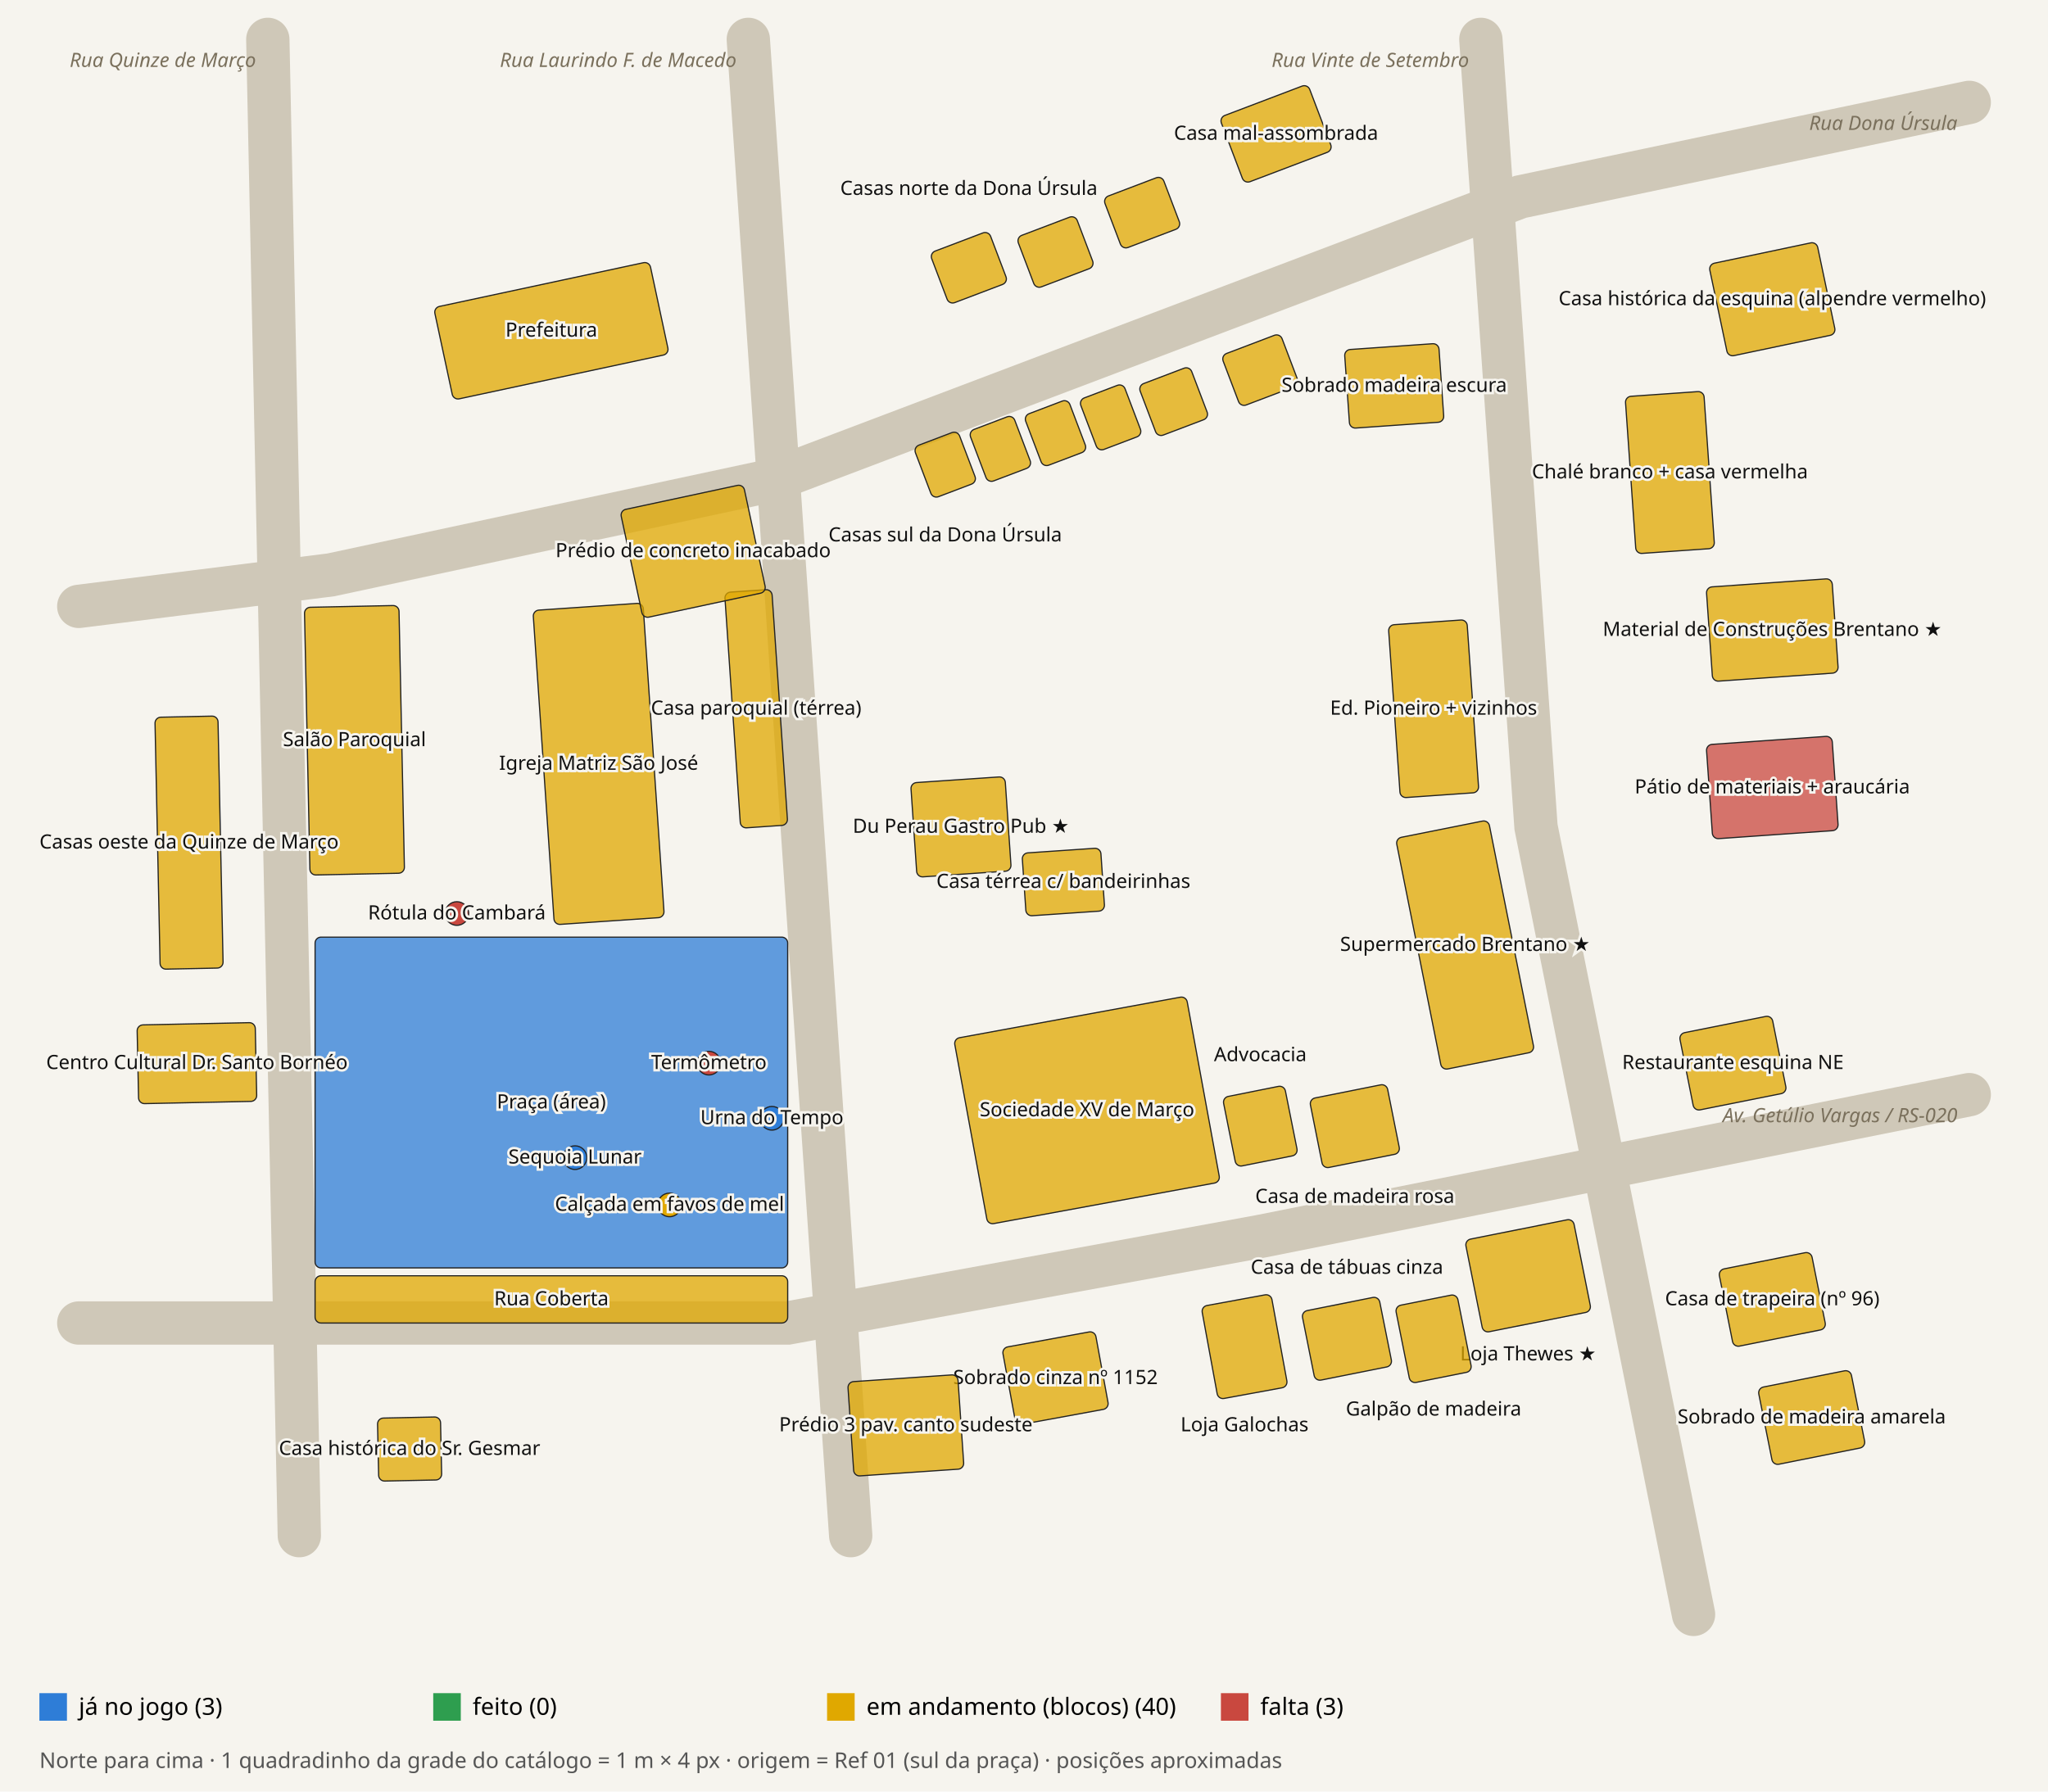
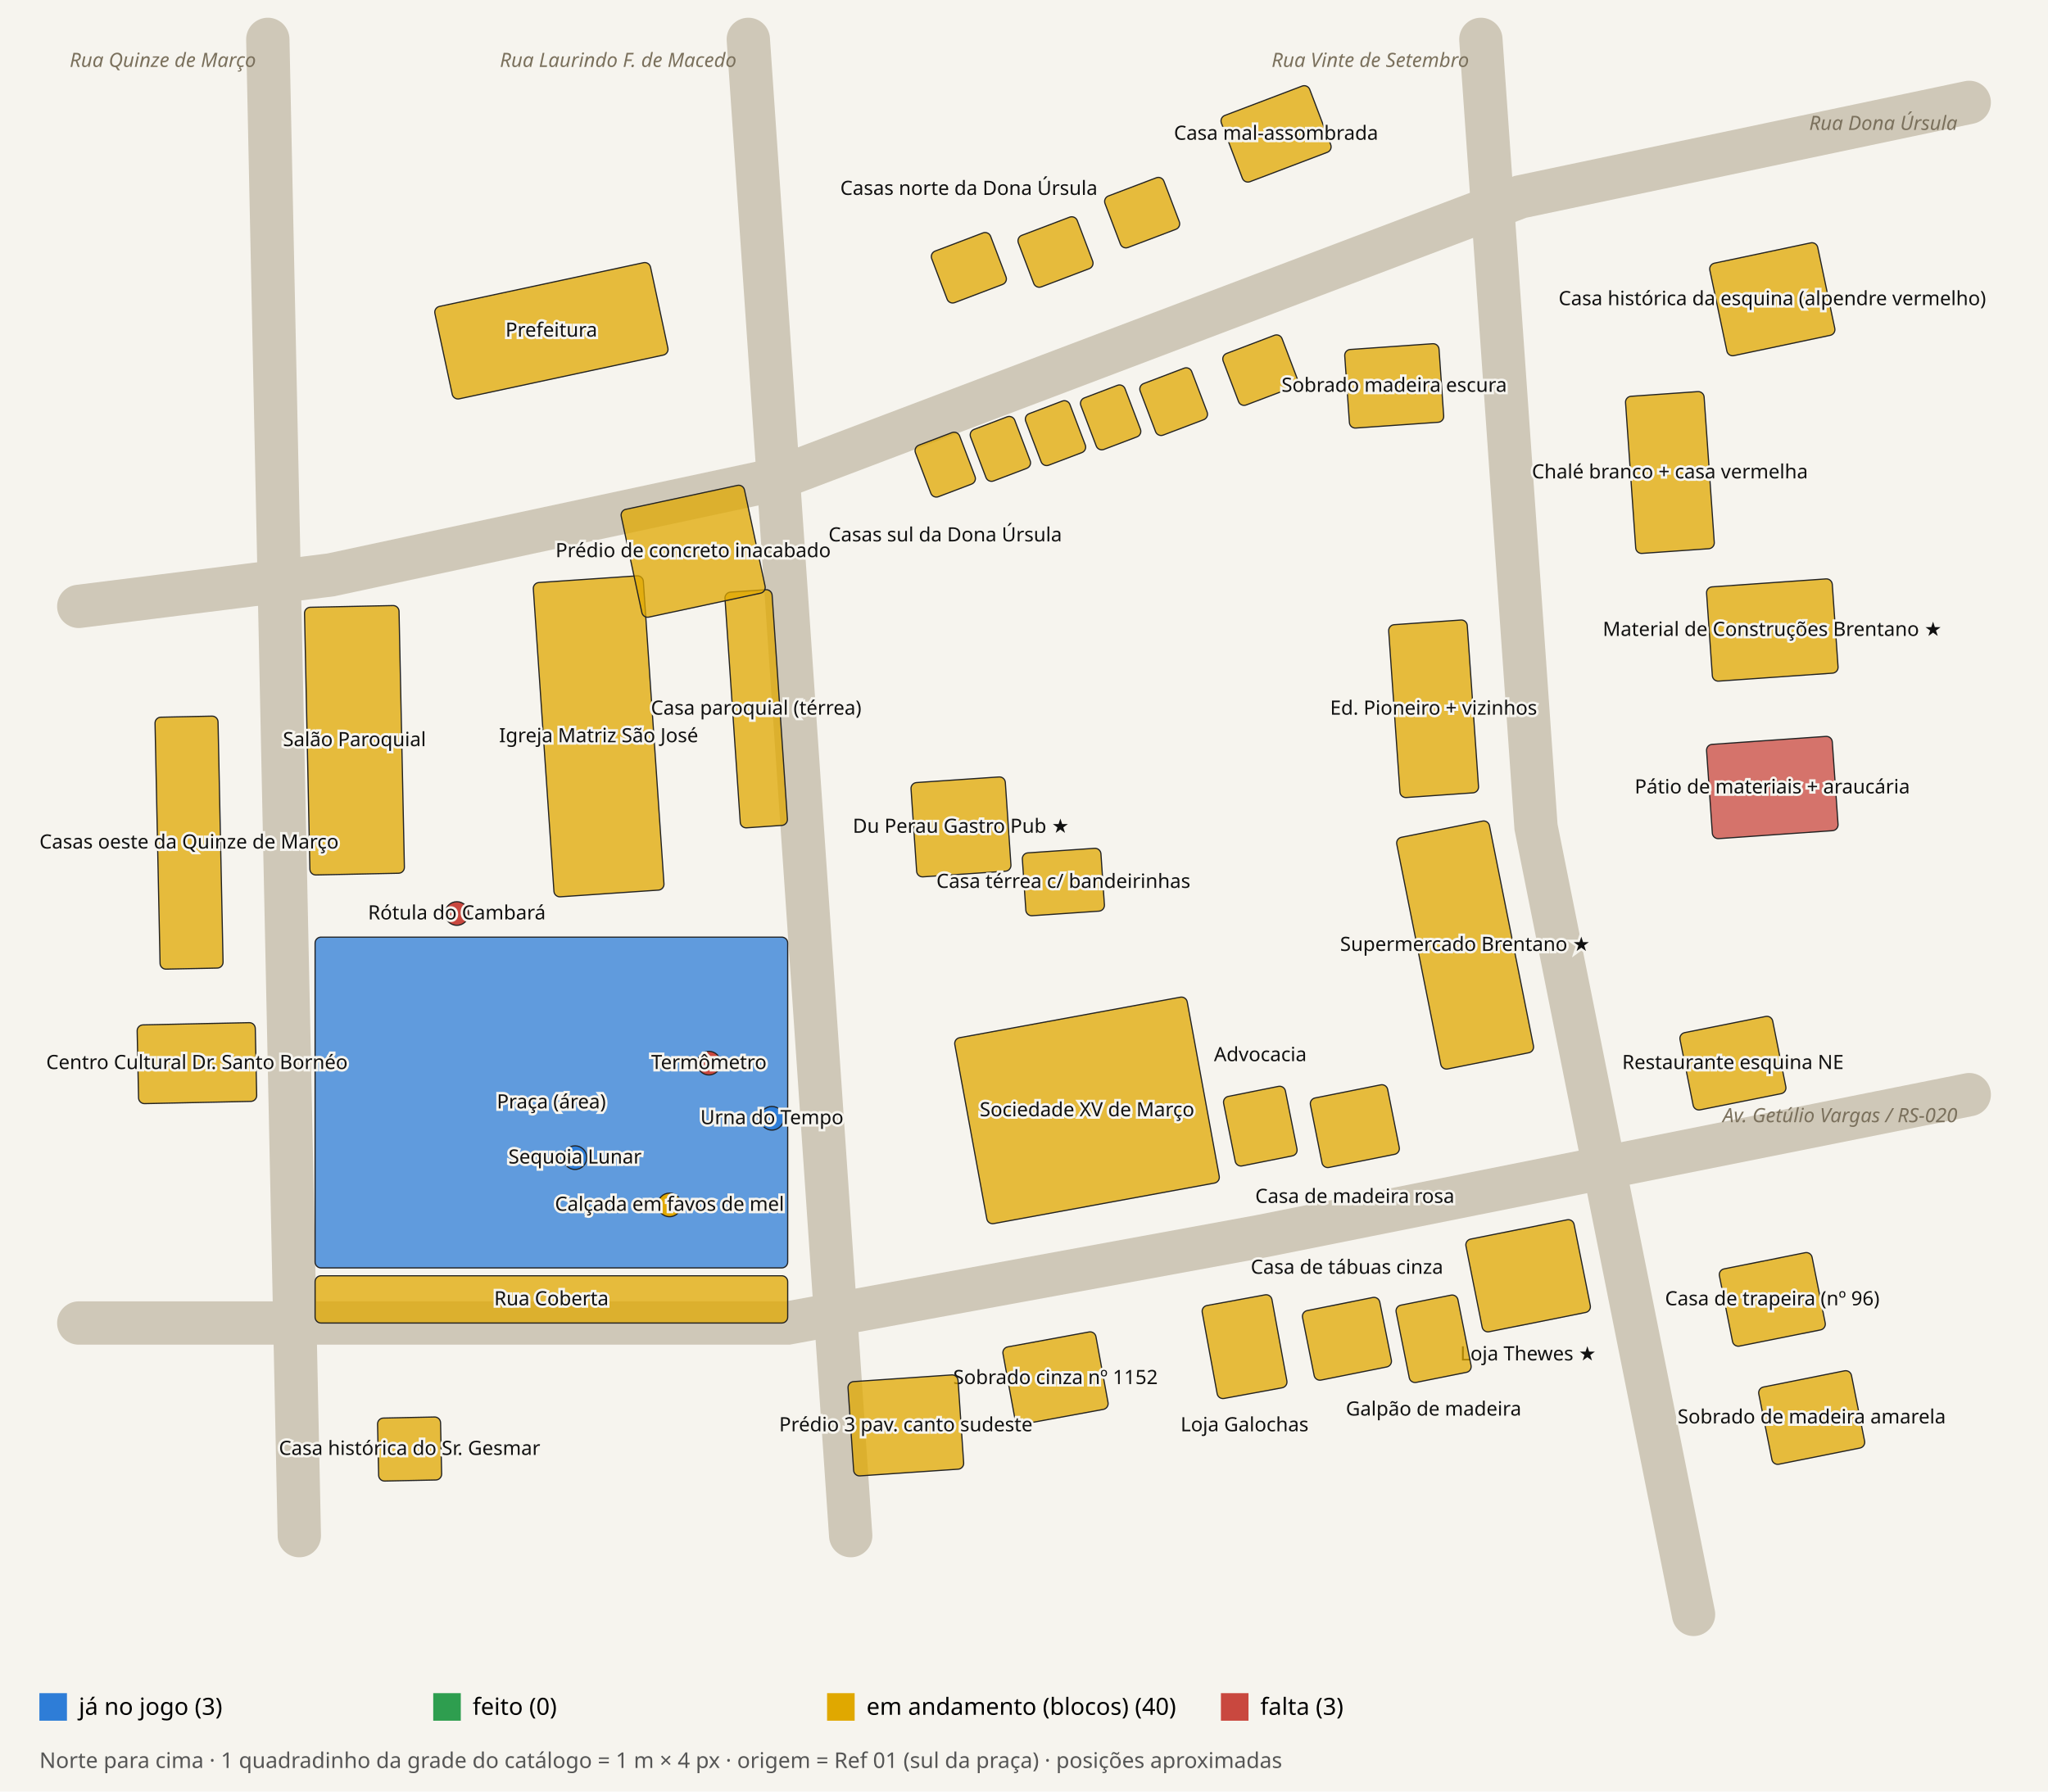
<svg xmlns="http://www.w3.org/2000/svg" width="1040" height="910" font-family="sans-serif" font-size="10">
  <rect width="100%" height="100%" fill="#f6f4ee" />
  <polyline points="40,672 400,672 640,628 1000,556" fill="none" stroke="#cfc8b8" stroke-width="22" stroke-linecap="round" />
  <text x="994" y="570" fill="#7a705c" text-anchor="end" font-style="italic">Av. Getúlio Vargas / RS-020</text>
  <polyline points="40,308 168,292 392,244 772,100 1000,52" fill="none" stroke="#cfc8b8" stroke-width="22" stroke-linecap="round" />
  <text x="994" y="66" fill="#7a705c" text-anchor="end" font-style="italic">Rua Dona Úrsula</text>
  <polyline points="152,780 136,20" fill="none" stroke="#cfc8b8" stroke-width="22" stroke-linecap="round" />
  <text x="130" y="34" fill="#7a705c" text-anchor="end" font-style="italic">Rua Quinze de Março</text>
  <polyline points="432,780 380,20" fill="none" stroke="#cfc8b8" stroke-width="22" stroke-linecap="round" />
  <text x="374" y="34" fill="#7a705c" text-anchor="end" font-style="italic">Rua Laurindo F. de Macedo</text>
  <polyline points="860,820 780,420 752,20" fill="none" stroke="#cfc8b8" stroke-width="22" stroke-linecap="round" />
  <text x="746" y="34" fill="#7a705c" text-anchor="end" font-style="italic">Rua Vinte de Setembro</text>
  <rect transform="rotate(0.0 280.0 560.0)" x="160" y="476" width="240" height="168" rx="3" fill="#2e7dd7" fill-opacity=".75" stroke="#222" stroke-width=".6" />
  <text x="280" y="563" text-anchor="middle" fill="#111" stroke="#f6f4ee" stroke-width="2.5" paint-order="stroke">Praça (área)</text>
  <circle cx="292" cy="588" r="6" fill="#2e7dd7" stroke="#222" stroke-width=".6" />
  <text x="292" y="591" text-anchor="middle" fill="#111" stroke="#f6f4ee" stroke-width="2.5" paint-order="stroke">Sequoia Lunar</text>
  <circle cx="392" cy="568" r="6" fill="#2e7dd7" stroke="#222" stroke-width=".6" />
  <text x="392" y="571" text-anchor="middle" fill="#111" stroke="#f6f4ee" stroke-width="2.5" paint-order="stroke">Urna do Tempo</text>
  <circle cx="340" cy="612" r="6" fill="#e0a800" stroke="#222" stroke-width=".6" />
  <text x="340" y="615" text-anchor="middle" fill="#111" stroke="#f6f4ee" stroke-width="2.5" paint-order="stroke">Calçada em favos de mel</text>
  <circle cx="360" cy="540" r="6" fill="#c9483f" stroke="#222" stroke-width=".6" />
  <text x="360" y="543" text-anchor="middle" fill="#111" stroke="#f6f4ee" stroke-width="2.5" paint-order="stroke">Termômetro</text>
  <rect transform="rotate(0.0 280.0 660.0)" x="160" y="648" width="240" height="24" rx="3" fill="#e0a800" fill-opacity=".75" stroke="#222" stroke-width=".6" />
  <text x="280" y="663" text-anchor="middle" fill="#111" stroke="#f6f4ee" stroke-width="2.5" paint-order="stroke">Rua Coberta</text>
-   <rect transform="rotate(-3.9 304.0 388.0)" x="276" y="308" width="56" height="160" rx="3" fill="#e0a800" fill-opacity=".75" stroke="#222" stroke-width=".6" />
-   <text x="304" y="391" text-anchor="middle" fill="#111" stroke="#f6f4ee" stroke-width="2.5" paint-order="stroke">Igreja Matriz São José</text>
+   <rect transform="rotate(-3.9 304.0 374.0)" x="276" y="294" width="56" height="160" rx="3" fill="#e0a800" fill-opacity=".75" stroke="#222" stroke-width=".6" />
+   <text x="304" y="377" text-anchor="middle" fill="#111" stroke="#f6f4ee" stroke-width="2.5" paint-order="stroke">Igreja Matriz São José</text>
  <circle cx="232" cy="464" r="6" fill="#c9483f" stroke="#222" stroke-width=".6" />
  <text x="232" y="467" text-anchor="middle" fill="#111" stroke="#f6f4ee" stroke-width="2.5" paint-order="stroke">Rótula do Cambará</text>
  <rect transform="rotate(-3.9 384.0 360.0)" x="372" y="300" width="24" height="120" rx="3" fill="#e0a800" fill-opacity=".75" stroke="#222" stroke-width=".6" />
  <text x="384" y="363" text-anchor="middle" fill="#111" stroke="#f6f4ee" stroke-width="2.5" paint-order="stroke">Casa paroquial (térrea)</text>
  <rect transform="rotate(-12.1 352.0 280.0)" x="320" y="252" width="64" height="56" rx="3" fill="#e0a800" fill-opacity=".75" stroke="#222" stroke-width=".6" />
  <text x="352" y="283" text-anchor="middle" fill="#111" stroke="#f6f4ee" stroke-width="2.5" paint-order="stroke">Prédio de concreto inacabado</text>
  <rect transform="rotate(-1.2 180.0 376.0)" x="156" y="308" width="48" height="136" rx="3" fill="#e0a800" fill-opacity=".75" stroke="#222" stroke-width=".6" />
  <text x="180" y="379" text-anchor="middle" fill="#111" stroke="#f6f4ee" stroke-width="2.5" paint-order="stroke">Salão Paroquial</text>
  <rect transform="rotate(-12.1 280.0 168.0)" x="224" y="144" width="112" height="48" rx="3" fill="#e0a800" fill-opacity=".75" stroke="#222" stroke-width=".6" />
  <text x="280" y="171" text-anchor="middle" fill="#111" stroke="#f6f4ee" stroke-width="2.5" paint-order="stroke">Prefeitura</text>
  <rect transform="rotate(-1.2 100.0 540.0)" x="70" y="520" width="60" height="40" rx="3" fill="#e0a800" fill-opacity=".75" stroke="#222" stroke-width=".6" />
  <text x="100" y="543" text-anchor="middle" fill="#111" stroke="#f6f4ee" stroke-width="2.5" paint-order="stroke">Centro Cultural Dr. Santo Bornéo</text>
  <rect transform="rotate(-1.2 96.0 428.0)" x="80" y="364" width="32" height="128" rx="3" fill="#e0a800" fill-opacity=".75" stroke="#222" stroke-width=".6" />
  <text x="96" y="431" text-anchor="middle" fill="#111" stroke="#f6f4ee" stroke-width="2.5" paint-order="stroke">Casas oeste da Quinze de Março</text>
  <rect transform="rotate(-1.2 208.0 736.0)" x="192" y="720" width="32" height="32" rx="3" fill="#e0a800" fill-opacity=".75" stroke="#222" stroke-width=".6" />
  <text x="208" y="739" text-anchor="middle" fill="#111" stroke="#f6f4ee" stroke-width="2.5" paint-order="stroke">Casa histórica do Sr. Gesmar</text>
  <rect transform="rotate(-10.4 552.0 564.0)" x="492" y="516" width="120" height="96" rx="3" fill="#e0a800" fill-opacity=".75" stroke="#222" stroke-width=".6" />
  <text x="552" y="567" text-anchor="middle" fill="#111" stroke="#f6f4ee" stroke-width="2.5" paint-order="stroke">Sociedade XV de Março</text>
  <rect transform="rotate(-3.9 488.0 420.0)" x="464" y="396" width="48" height="48" rx="3" fill="#e0a800" fill-opacity=".75" stroke="#222" stroke-width=".6" />
  <text x="488" y="423" text-anchor="middle" fill="#111" stroke="#f6f4ee" stroke-width="2.5" paint-order="stroke">Du Perau Gastro Pub ★</text>
  <rect transform="rotate(-3.9 540.0 448.0)" x="520" y="432" width="40" height="32" rx="3" fill="#e0a800" fill-opacity=".75" stroke="#222" stroke-width=".6" />
  <text x="540" y="451" text-anchor="middle" fill="#111" stroke="#f6f4ee" stroke-width="2.5" paint-order="stroke">Casa térrea c/ bandeirinhas</text>
  <rect transform="rotate(-10.4 536.0 700.0)" x="512" y="680" width="48" height="40" rx="3" fill="#e0a800" fill-opacity=".75" stroke="#222" stroke-width=".6" />
  <text x="536" y="703" text-anchor="middle" fill="#111" stroke="#f6f4ee" stroke-width="2.5" paint-order="stroke">Sobrado cinza nº 1152</text>
  <rect transform="rotate(-3.9 460.0 724.0)" x="432" y="700" width="56" height="48" rx="3" fill="#e0a800" fill-opacity=".75" stroke="#222" stroke-width=".6" />
  <text x="460" y="727" text-anchor="middle" fill="#111" stroke="#f6f4ee" stroke-width="2.5" paint-order="stroke">Prédio 3 pav. canto sudeste</text>
  <rect transform="rotate(-20.8 480.0 236.0)" x="468" y="222" width="24" height="28" rx="3" fill="#e0a800" fill-opacity=".75" stroke="#222" stroke-width=".6" />
  <text x="480" y="275" text-anchor="middle" fill="#111" stroke="#f6f4ee" stroke-width="2.5" paint-order="stroke">Casas sul da Dona Úrsula</text>
  <rect transform="rotate(-20.8 508.0 228.0)" x="496" y="214" width="24" height="28" rx="3" fill="#e0a800" fill-opacity=".75" stroke="#222" stroke-width=".6" />
  <rect transform="rotate(-20.8 536.0 220.0)" x="524" y="206" width="24" height="28" rx="3" fill="#e0a800" fill-opacity=".75" stroke="#222" stroke-width=".6" />
  <rect transform="rotate(-20.8 564.0 212.0)" x="552" y="198" width="24" height="28" rx="3" fill="#e0a800" fill-opacity=".75" stroke="#222" stroke-width=".6" />
  <rect transform="rotate(-20.8 596.0 204.0)" x="582" y="190" width="28" height="28" rx="3" fill="#e0a800" fill-opacity=".75" stroke="#222" stroke-width=".6" />
  <rect transform="rotate(-20.8 640.0 188.0)" x="624" y="174" width="32" height="28" rx="3" fill="#e0a800" fill-opacity=".75" stroke="#222" stroke-width=".6" />
  <rect transform="rotate(-20.8 492.0 136.0)" x="476" y="122" width="32" height="28" rx="3" fill="#e0a800" fill-opacity=".75" stroke="#222" stroke-width=".6" />
  <text x="492" y="99" text-anchor="middle" fill="#111" stroke="#f6f4ee" stroke-width="2.5" paint-order="stroke">Casas norte da Dona Úrsula</text>
  <rect transform="rotate(-20.8 536.0 128.0)" x="520" y="114" width="32" height="28" rx="3" fill="#e0a800" fill-opacity=".75" stroke="#222" stroke-width=".6" />
  <rect transform="rotate(-20.8 580.0 108.0)" x="564" y="94" width="32" height="28" rx="3" fill="#e0a800" fill-opacity=".75" stroke="#222" stroke-width=".6" />
  <rect transform="rotate(-20.8 648.0 68.0)" x="624" y="50" width="48" height="36" rx="3" fill="#e0a800" fill-opacity=".75" stroke="#222" stroke-width=".6" />
  <text x="648" y="71" text-anchor="middle" fill="#111" stroke="#f6f4ee" stroke-width="2.5" paint-order="stroke">Casa mal-assombrada</text>
  <rect transform="rotate(-11.9 900.0 152.0)" x="872" y="128" width="56" height="48" rx="3" fill="#e0a800" fill-opacity=".75" stroke="#222" stroke-width=".6" />
  <text x="900" y="155" text-anchor="middle" fill="#111" stroke="#f6f4ee" stroke-width="2.5" paint-order="stroke">Casa histórica da esquina (alpendre vermelho)</text>
  <rect transform="rotate(-4.0 708.0 196.0)" x="684" y="176" width="48" height="40" rx="3" fill="#e0a800" fill-opacity=".75" stroke="#222" stroke-width=".6" />
  <text x="708" y="199" text-anchor="middle" fill="#111" stroke="#f6f4ee" stroke-width="2.5" paint-order="stroke">Sobrado madeira escura</text>
  <rect transform="rotate(-4.0 848.0 240.0)" x="828" y="200" width="40" height="80" rx="3" fill="#e0a800" fill-opacity=".75" stroke="#222" stroke-width=".6" />
  <text x="848" y="243" text-anchor="middle" fill="#111" stroke="#f6f4ee" stroke-width="2.5" paint-order="stroke">Chalé branco + casa vermelha</text>
  <rect transform="rotate(-4.0 728.0 360.0)" x="708" y="316" width="40" height="88" rx="3" fill="#e0a800" fill-opacity=".75" stroke="#222" stroke-width=".6" />
  <text x="728" y="363" text-anchor="middle" fill="#111" stroke="#f6f4ee" stroke-width="2.5" paint-order="stroke">Ed. Pioneiro + vizinhos</text>
  <rect transform="rotate(-4.0 900.0 320.0)" x="868" y="296" width="64" height="48" rx="3" fill="#e0a800" fill-opacity=".75" stroke="#222" stroke-width=".6" />
  <text x="900" y="323" text-anchor="middle" fill="#111" stroke="#f6f4ee" stroke-width="2.5" paint-order="stroke">Material de Construções Brentano ★</text>
  <rect transform="rotate(-4.0 900.0 400.0)" x="868" y="376" width="64" height="48" rx="3" fill="#c9483f" fill-opacity=".75" stroke="#222" stroke-width=".6" />
  <text x="900" y="403" text-anchor="middle" fill="#111" stroke="#f6f4ee" stroke-width="2.5" paint-order="stroke">Pátio de materiais + araucária</text>
  <rect transform="rotate(-11.3 744.0 480.0)" x="720" y="420" width="48" height="120" rx="3" fill="#e0a800" fill-opacity=".75" stroke="#222" stroke-width=".6" />
  <text x="744" y="483" text-anchor="middle" fill="#111" stroke="#f6f4ee" stroke-width="2.5" paint-order="stroke">Supermercado Brentano ★</text>
  <rect transform="rotate(-11.3 880.0 540.0)" x="856" y="520" width="48" height="40" rx="3" fill="#e0a800" fill-opacity=".75" stroke="#222" stroke-width=".6" />
  <text x="880" y="543" text-anchor="middle" fill="#111" stroke="#f6f4ee" stroke-width="2.5" paint-order="stroke">Restaurante esquina NE</text>
  <rect transform="rotate(-11.3 688.0 572.0)" x="668" y="554" width="40" height="36" rx="3" fill="#e0a800" fill-opacity=".75" stroke="#222" stroke-width=".6" />
  <text x="688" y="611" text-anchor="middle" fill="#111" stroke="#f6f4ee" stroke-width="2.5" paint-order="stroke">Casa de madeira rosa</text>
  <rect transform="rotate(-11.3 640.0 572.0)" x="624" y="554" width="32" height="36" rx="3" fill="#e0a800" fill-opacity=".75" stroke="#222" stroke-width=".6" />
  <text x="640" y="539" text-anchor="middle" fill="#111" stroke="#f6f4ee" stroke-width="2.5" paint-order="stroke">Advocacia</text>
  <rect transform="rotate(-11.3 776.0 648.0)" x="748" y="624" width="56" height="48" rx="3" fill="#e0a800" fill-opacity=".75" stroke="#222" stroke-width=".6" />
  <text x="776" y="691" text-anchor="middle" fill="#111" stroke="#f6f4ee" stroke-width="2.5" paint-order="stroke">Loja Thewes ★</text>
  <rect transform="rotate(-11.3 900.0 660.0)" x="876" y="640" width="48" height="40" rx="3" fill="#e0a800" fill-opacity=".75" stroke="#222" stroke-width=".6" />
  <text x="900" y="663" text-anchor="middle" fill="#111" stroke="#f6f4ee" stroke-width="2.5" paint-order="stroke">Casa de trapeira (nº 96)</text>
  <rect transform="rotate(-11.3 920.0 720.0)" x="896" y="700" width="48" height="40" rx="3" fill="#e0a800" fill-opacity=".75" stroke="#222" stroke-width=".6" />
  <text x="920" y="723" text-anchor="middle" fill="#111" stroke="#f6f4ee" stroke-width="2.5" paint-order="stroke">Sobrado de madeira amarela</text>
  <rect transform="rotate(-11.3 728.0 680.0)" x="712" y="660" width="32" height="40" rx="3" fill="#e0a800" fill-opacity=".75" stroke="#222" stroke-width=".6" />
  <text x="728" y="719" text-anchor="middle" fill="#111" stroke="#f6f4ee" stroke-width="2.5" paint-order="stroke">Galpão de madeira</text>
  <rect transform="rotate(-11.3 684.0 680.0)" x="664" y="662" width="40" height="36" rx="3" fill="#e0a800" fill-opacity=".75" stroke="#222" stroke-width=".6" />
  <text x="684" y="647" text-anchor="middle" fill="#111" stroke="#f6f4ee" stroke-width="2.5" paint-order="stroke">Casa de tábuas cinza</text>
  <rect transform="rotate(-10.4 632.0 684.0)" x="614" y="660" width="36" height="48" rx="3" fill="#e0a800" fill-opacity=".75" stroke="#222" stroke-width=".6" />
  <text x="632" y="727" text-anchor="middle" fill="#111" stroke="#f6f4ee" stroke-width="2.5" paint-order="stroke">Loja Galochas</text>
  <rect x="20" y="860.0" width="14" height="14" fill="#2e7dd7" />
  <text x="40" y="871.0" font-size="12">já no jogo (3)</text>
  <rect x="220" y="860.0" width="14" height="14" fill="#2e9e4f" />
  <text x="240" y="871.0" font-size="12">feito (0)</text>
  <rect x="420" y="860.0" width="14" height="14" fill="#e0a800" />
  <text x="440" y="871.0" font-size="12">em andamento (blocos) (40)</text>
  <rect x="620" y="860.0" width="14" height="14" fill="#c9483f" />
  <text x="640" y="871.0" font-size="12">falta (3)</text>
  <text x="20" y="898.0" font-size="11" fill="#555">Norte para cima · 1 quadradinho da grade do catálogo = 1 m × 4 px · origem = Ref 01 (sul da praça) · posições aproximadas</text>
</svg>
